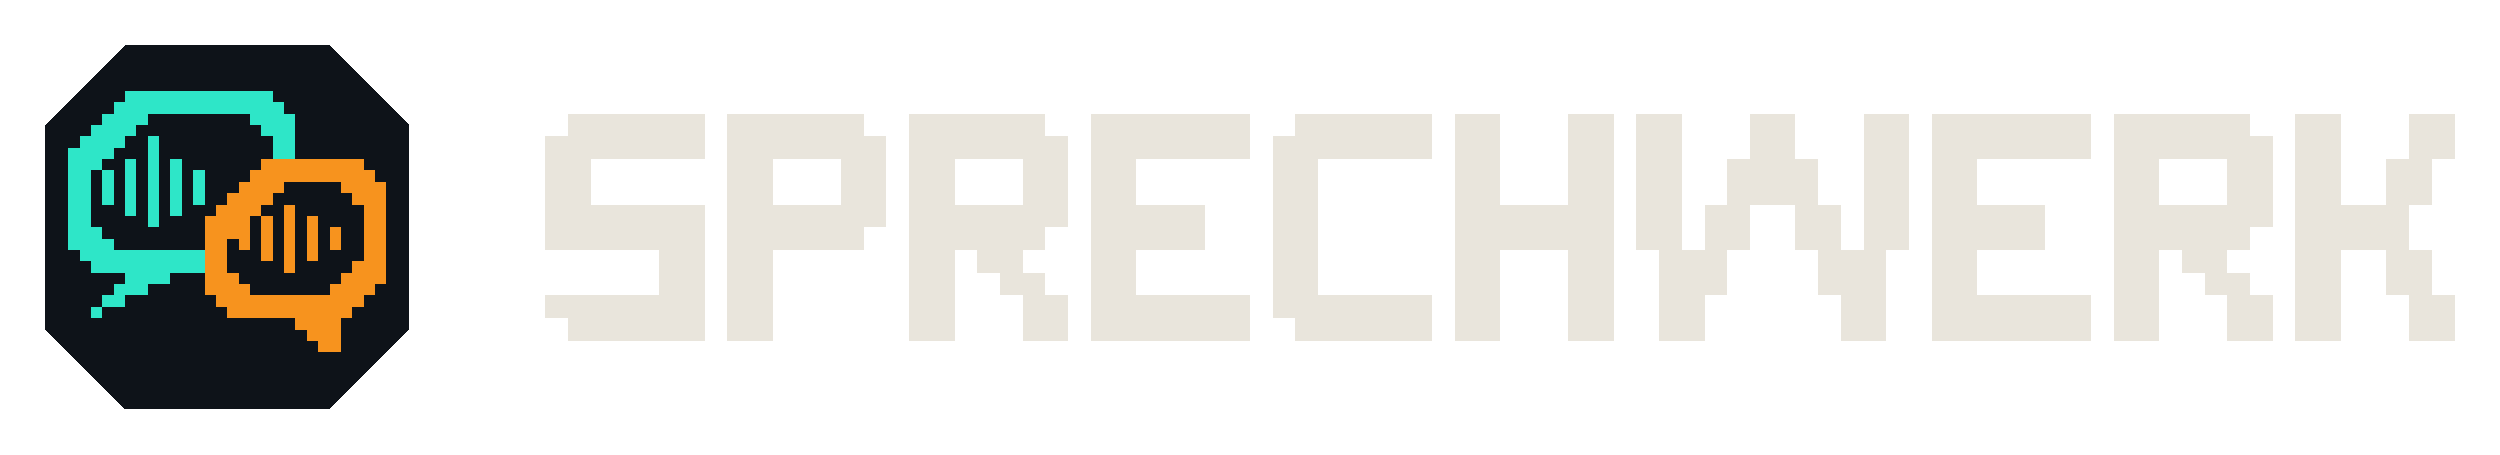
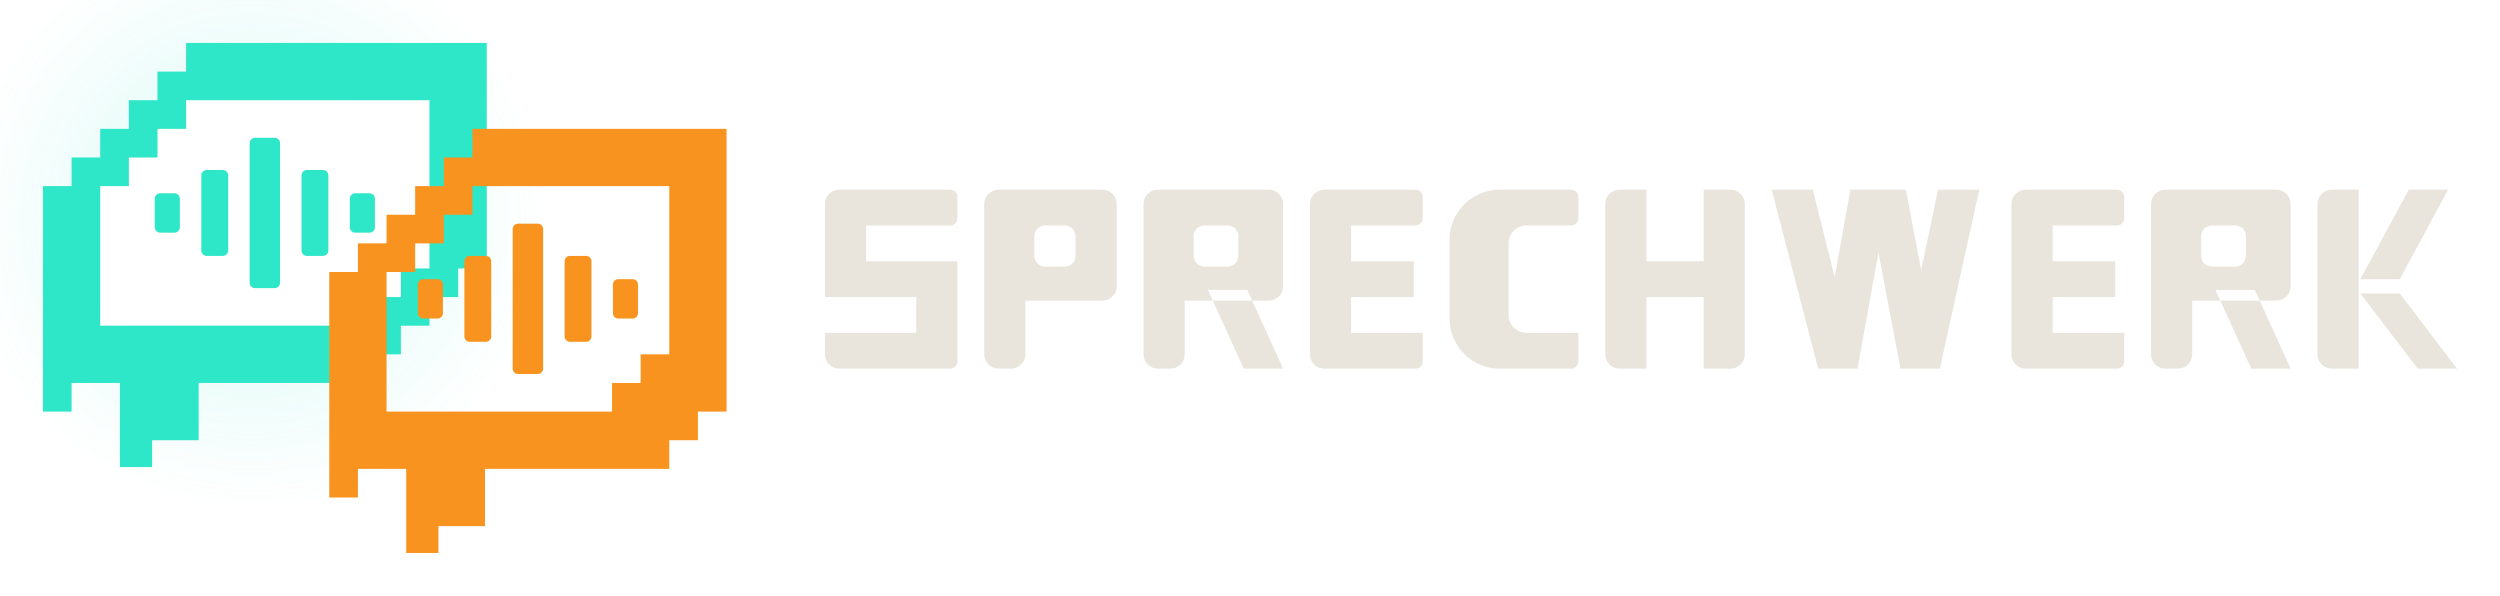
- <svg xmlns="http://www.w3.org/2000/svg" width="880" height="160" viewBox="0 0 220 40" shape-rendering="crispEdges">
-   <path d="M 7 0 H 25 L 32 7 V 25 L 25 32 H 7 L 0 25 V 7 Z" transform="translate(4 4)" fill="#0E1319" />
-   <rect x="11" y="8" width="13" height="1" fill="#2EE6C8" />
-   <rect x="10" y="9" width="15" height="1" fill="#2EE6C8" />
-   <rect x="9" y="10" width="4" height="1" fill="#2EE6C8" />
-   <rect x="22" y="10" width="4" height="1" fill="#2EE6C8" />
-   <rect x="8" y="11" width="4" height="1" fill="#2EE6C8" />
-   <rect x="23" y="11" width="3" height="1" fill="#2EE6C8" />
-   <rect x="7" y="12" width="4" height="1" fill="#2EE6C8" />
-   <rect x="13" y="12" width="1" height="1" fill="#2EE6C8" />
-   <rect x="24" y="12" width="2" height="1" fill="#2EE6C8" />
-   <rect x="6" y="13" width="4" height="1" fill="#2EE6C8" />
-   <rect x="13" y="13" width="1" height="1" fill="#2EE6C8" />
-   <rect x="24" y="13" width="2" height="1" fill="#2EE6C8" />
-   <rect x="6" y="14" width="3" height="1" fill="#2EE6C8" />
-   <rect x="11" y="14" width="1" height="1" fill="#2EE6C8" />
-   <rect x="13" y="14" width="1" height="1" fill="#2EE6C8" />
-   <rect x="15" y="14" width="1" height="1" fill="#2EE6C8" />
-   <rect x="23" y="14" width="9" height="1" fill="#F7931E" />
-   <rect x="6" y="15" width="2" height="1" fill="#2EE6C8" />
-   <rect x="9" y="15" width="1" height="1" fill="#2EE6C8" />
-   <rect x="11" y="15" width="1" height="1" fill="#2EE6C8" />
-   <rect x="13" y="15" width="1" height="1" fill="#2EE6C8" />
-   <rect x="15" y="15" width="1" height="1" fill="#2EE6C8" />
-   <rect x="17" y="15" width="1" height="1" fill="#2EE6C8" />
-   <rect x="22" y="15" width="11" height="1" fill="#F7931E" />
-   <rect x="6" y="16" width="2" height="1" fill="#2EE6C8" />
-   <rect x="9" y="16" width="1" height="1" fill="#2EE6C8" />
-   <rect x="11" y="16" width="1" height="1" fill="#2EE6C8" />
-   <rect x="13" y="16" width="1" height="1" fill="#2EE6C8" />
-   <rect x="15" y="16" width="1" height="1" fill="#2EE6C8" />
-   <rect x="17" y="16" width="1" height="1" fill="#2EE6C8" />
-   <rect x="21" y="16" width="4" height="1" fill="#F7931E" />
-   <rect x="30" y="16" width="4" height="1" fill="#F7931E" />
-   <rect x="6" y="17" width="2" height="1" fill="#2EE6C8" />
-   <rect x="9" y="17" width="1" height="1" fill="#2EE6C8" />
-   <rect x="11" y="17" width="1" height="1" fill="#2EE6C8" />
-   <rect x="13" y="17" width="1" height="1" fill="#2EE6C8" />
-   <rect x="15" y="17" width="1" height="1" fill="#2EE6C8" />
-   <rect x="17" y="17" width="1" height="1" fill="#2EE6C8" />
-   <rect x="20" y="17" width="4" height="1" fill="#F7931E" />
-   <rect x="31" y="17" width="3" height="1" fill="#F7931E" />
-   <rect x="6" y="18" width="2" height="1" fill="#2EE6C8" />
-   <rect x="11" y="18" width="1" height="1" fill="#2EE6C8" />
-   <rect x="13" y="18" width="1" height="1" fill="#2EE6C8" />
-   <rect x="15" y="18" width="1" height="1" fill="#2EE6C8" />
-   <rect x="19" y="18" width="4" height="1" fill="#F7931E" />
-   <rect x="25" y="18" width="1" height="1" fill="#F7931E" />
-   <rect x="32" y="18" width="2" height="1" fill="#F7931E" />
-   <rect x="6" y="19" width="2" height="1" fill="#2EE6C8" />
-   <rect x="13" y="19" width="1" height="1" fill="#2EE6C8" />
-   <rect x="18" y="19" width="4" height="1" fill="#F7931E" />
-   <rect x="23" y="19" width="1" height="1" fill="#F7931E" />
-   <rect x="25" y="19" width="1" height="1" fill="#F7931E" />
-   <rect x="27" y="19" width="1" height="1" fill="#F7931E" />
-   <rect x="32" y="19" width="2" height="1" fill="#F7931E" />
-   <rect x="6" y="20" width="3" height="1" fill="#2EE6C8" />
-   <rect x="18" y="20" width="4" height="1" fill="#F7931E" />
-   <rect x="23" y="20" width="1" height="1" fill="#F7931E" />
-   <rect x="25" y="20" width="1" height="1" fill="#F7931E" />
-   <rect x="27" y="20" width="1" height="1" fill="#F7931E" />
-   <rect x="29" y="20" width="1" height="1" fill="#F7931E" />
-   <rect x="32" y="20" width="2" height="1" fill="#F7931E" />
-   <rect x="6" y="21" width="4" height="1" fill="#2EE6C8" />
-   <rect x="18" y="21" width="2" height="1" fill="#F7931E" />
-   <rect x="21" y="21" width="1" height="1" fill="#F7931E" />
-   <rect x="23" y="21" width="1" height="1" fill="#F7931E" />
-   <rect x="25" y="21" width="1" height="1" fill="#F7931E" />
-   <rect x="27" y="21" width="1" height="1" fill="#F7931E" />
-   <rect x="29" y="21" width="1" height="1" fill="#F7931E" />
-   <rect x="32" y="21" width="2" height="1" fill="#F7931E" />
-   <rect x="7" y="22" width="11" height="1" fill="#2EE6C8" />
-   <rect x="18" y="22" width="2" height="1" fill="#F7931E" />
-   <rect x="23" y="22" width="1" height="1" fill="#F7931E" />
-   <rect x="25" y="22" width="1" height="1" fill="#F7931E" />
-   <rect x="27" y="22" width="1" height="1" fill="#F7931E" />
-   <rect x="32" y="22" width="2" height="1" fill="#F7931E" />
-   <rect x="8" y="23" width="10" height="1" fill="#2EE6C8" />
-   <rect x="18" y="23" width="2" height="1" fill="#F7931E" />
-   <rect x="25" y="23" width="1" height="1" fill="#F7931E" />
-   <rect x="31" y="23" width="3" height="1" fill="#F7931E" />
-   <rect x="11" y="24" width="4" height="1" fill="#2EE6C8" />
-   <rect x="18" y="24" width="3" height="1" fill="#F7931E" />
-   <rect x="30" y="24" width="4" height="1" fill="#F7931E" />
-   <rect x="10" y="25" width="3" height="1" fill="#2EE6C8" />
-   <rect x="18" y="25" width="4" height="1" fill="#F7931E" />
-   <rect x="29" y="25" width="4" height="1" fill="#F7931E" />
-   <rect x="9" y="26" width="2" height="1" fill="#2EE6C8" />
-   <rect x="19" y="26" width="13" height="1" fill="#F7931E" />
-   <rect x="8" y="27" width="1" height="1" fill="#2EE6C8" />
-   <rect x="20" y="27" width="11" height="1" fill="#F7931E" />
-   <rect x="26" y="28" width="4" height="1" fill="#F7931E" />
-   <rect x="27" y="29" width="3" height="1" fill="#F7931E" />
-   <rect x="28" y="30" width="2" height="1" fill="#F7931E" />
-   <rect x="50" y="10" width="12" height="2" fill="#E9E5DC" />
-   <rect x="48" y="12" width="14" height="2" fill="#E9E5DC" />
-   <rect x="48" y="14" width="4" height="2" fill="#E9E5DC" />
-   <rect x="48" y="16" width="4" height="2" fill="#E9E5DC" />
-   <rect x="48" y="18" width="14" height="2" fill="#E9E5DC" />
-   <rect x="48" y="20" width="14" height="2" fill="#E9E5DC" />
-   <rect x="58" y="22" width="4" height="2" fill="#E9E5DC" />
-   <rect x="58" y="24" width="4" height="2" fill="#E9E5DC" />
-   <rect x="48" y="26" width="14" height="2" fill="#E9E5DC" />
-   <rect x="50" y="28" width="12" height="2" fill="#E9E5DC" />
-   <rect x="64" y="10" width="12" height="2" fill="#E9E5DC" />
-   <rect x="64" y="12" width="14" height="2" fill="#E9E5DC" />
-   <rect x="64" y="14" width="4" height="2" fill="#E9E5DC" />
-   <rect x="74" y="14" width="4" height="2" fill="#E9E5DC" />
-   <rect x="64" y="16" width="4" height="2" fill="#E9E5DC" />
-   <rect x="74" y="16" width="4" height="2" fill="#E9E5DC" />
-   <rect x="64" y="18" width="14" height="2" fill="#E9E5DC" />
-   <rect x="64" y="20" width="12" height="2" fill="#E9E5DC" />
-   <rect x="64" y="22" width="4" height="2" fill="#E9E5DC" />
-   <rect x="64" y="24" width="4" height="2" fill="#E9E5DC" />
-   <rect x="64" y="26" width="4" height="2" fill="#E9E5DC" />
-   <rect x="64" y="28" width="4" height="2" fill="#E9E5DC" />
-   <rect x="80" y="10" width="12" height="2" fill="#E9E5DC" />
-   <rect x="80" y="12" width="14" height="2" fill="#E9E5DC" />
-   <rect x="80" y="14" width="4" height="2" fill="#E9E5DC" />
-   <rect x="90" y="14" width="4" height="2" fill="#E9E5DC" />
-   <rect x="80" y="16" width="4" height="2" fill="#E9E5DC" />
-   <rect x="90" y="16" width="4" height="2" fill="#E9E5DC" />
-   <rect x="80" y="18" width="14" height="2" fill="#E9E5DC" />
-   <rect x="80" y="20" width="12" height="2" fill="#E9E5DC" />
-   <rect x="80" y="22" width="4" height="2" fill="#E9E5DC" />
-   <rect x="86" y="22" width="4" height="2" fill="#E9E5DC" />
-   <rect x="80" y="24" width="4" height="2" fill="#E9E5DC" />
-   <rect x="88" y="24" width="4" height="2" fill="#E9E5DC" />
-   <rect x="80" y="26" width="4" height="2" fill="#E9E5DC" />
-   <rect x="90" y="26" width="4" height="2" fill="#E9E5DC" />
-   <rect x="80" y="28" width="4" height="2" fill="#E9E5DC" />
-   <rect x="90" y="28" width="4" height="2" fill="#E9E5DC" />
-   <rect x="96" y="10" width="14" height="2" fill="#E9E5DC" />
-   <rect x="96" y="12" width="14" height="2" fill="#E9E5DC" />
-   <rect x="96" y="14" width="4" height="2" fill="#E9E5DC" />
-   <rect x="96" y="16" width="4" height="2" fill="#E9E5DC" />
-   <rect x="96" y="18" width="10" height="2" fill="#E9E5DC" />
-   <rect x="96" y="20" width="10" height="2" fill="#E9E5DC" />
-   <rect x="96" y="22" width="4" height="2" fill="#E9E5DC" />
-   <rect x="96" y="24" width="4" height="2" fill="#E9E5DC" />
-   <rect x="96" y="26" width="14" height="2" fill="#E9E5DC" />
-   <rect x="96" y="28" width="14" height="2" fill="#E9E5DC" />
-   <rect x="114" y="10" width="12" height="2" fill="#E9E5DC" />
-   <rect x="112" y="12" width="14" height="2" fill="#E9E5DC" />
-   <rect x="112" y="14" width="4" height="2" fill="#E9E5DC" />
-   <rect x="112" y="16" width="4" height="2" fill="#E9E5DC" />
-   <rect x="112" y="18" width="4" height="2" fill="#E9E5DC" />
-   <rect x="112" y="20" width="4" height="2" fill="#E9E5DC" />
-   <rect x="112" y="22" width="4" height="2" fill="#E9E5DC" />
-   <rect x="112" y="24" width="4" height="2" fill="#E9E5DC" />
-   <rect x="112" y="26" width="14" height="2" fill="#E9E5DC" />
-   <rect x="114" y="28" width="12" height="2" fill="#E9E5DC" />
-   <rect x="128" y="10" width="4" height="2" fill="#E9E5DC" />
-   <rect x="138" y="10" width="4" height="2" fill="#E9E5DC" />
-   <rect x="128" y="12" width="4" height="2" fill="#E9E5DC" />
-   <rect x="138" y="12" width="4" height="2" fill="#E9E5DC" />
-   <rect x="128" y="14" width="4" height="2" fill="#E9E5DC" />
-   <rect x="138" y="14" width="4" height="2" fill="#E9E5DC" />
-   <rect x="128" y="16" width="4" height="2" fill="#E9E5DC" />
-   <rect x="138" y="16" width="4" height="2" fill="#E9E5DC" />
-   <rect x="128" y="18" width="14" height="2" fill="#E9E5DC" />
-   <rect x="128" y="20" width="14" height="2" fill="#E9E5DC" />
-   <rect x="128" y="22" width="4" height="2" fill="#E9E5DC" />
-   <rect x="138" y="22" width="4" height="2" fill="#E9E5DC" />
-   <rect x="128" y="24" width="4" height="2" fill="#E9E5DC" />
-   <rect x="138" y="24" width="4" height="2" fill="#E9E5DC" />
-   <rect x="128" y="26" width="4" height="2" fill="#E9E5DC" />
-   <rect x="138" y="26" width="4" height="2" fill="#E9E5DC" />
-   <rect x="128" y="28" width="4" height="2" fill="#E9E5DC" />
-   <rect x="138" y="28" width="4" height="2" fill="#E9E5DC" />
-   <rect x="144" y="10" width="4" height="2" fill="#E9E5DC" />
-   <rect x="154" y="10" width="4" height="2" fill="#E9E5DC" />
-   <rect x="164" y="10" width="4" height="2" fill="#E9E5DC" />
-   <rect x="144" y="12" width="4" height="2" fill="#E9E5DC" />
-   <rect x="154" y="12" width="4" height="2" fill="#E9E5DC" />
-   <rect x="164" y="12" width="4" height="2" fill="#E9E5DC" />
-   <rect x="144" y="14" width="4" height="2" fill="#E9E5DC" />
-   <rect x="152" y="14" width="8" height="2" fill="#E9E5DC" />
-   <rect x="164" y="14" width="4" height="2" fill="#E9E5DC" />
-   <rect x="144" y="16" width="4" height="2" fill="#E9E5DC" />
-   <rect x="152" y="16" width="8" height="2" fill="#E9E5DC" />
-   <rect x="164" y="16" width="4" height="2" fill="#E9E5DC" />
-   <rect x="144" y="18" width="4" height="2" fill="#E9E5DC" />
-   <rect x="150" y="18" width="4" height="2" fill="#E9E5DC" />
-   <rect x="158" y="18" width="4" height="2" fill="#E9E5DC" />
-   <rect x="164" y="18" width="4" height="2" fill="#E9E5DC" />
-   <rect x="144" y="20" width="4" height="2" fill="#E9E5DC" />
-   <rect x="150" y="20" width="4" height="2" fill="#E9E5DC" />
-   <rect x="158" y="20" width="4" height="2" fill="#E9E5DC" />
-   <rect x="164" y="20" width="4" height="2" fill="#E9E5DC" />
-   <rect x="146" y="22" width="6" height="2" fill="#E9E5DC" />
-   <rect x="160" y="22" width="6" height="2" fill="#E9E5DC" />
-   <rect x="146" y="24" width="6" height="2" fill="#E9E5DC" />
-   <rect x="160" y="24" width="6" height="2" fill="#E9E5DC" />
-   <rect x="146" y="26" width="4" height="2" fill="#E9E5DC" />
-   <rect x="162" y="26" width="4" height="2" fill="#E9E5DC" />
-   <rect x="146" y="28" width="4" height="2" fill="#E9E5DC" />
-   <rect x="162" y="28" width="4" height="2" fill="#E9E5DC" />
-   <rect x="170" y="10" width="14" height="2" fill="#E9E5DC" />
-   <rect x="170" y="12" width="14" height="2" fill="#E9E5DC" />
-   <rect x="170" y="14" width="4" height="2" fill="#E9E5DC" />
-   <rect x="170" y="16" width="4" height="2" fill="#E9E5DC" />
-   <rect x="170" y="18" width="10" height="2" fill="#E9E5DC" />
-   <rect x="170" y="20" width="10" height="2" fill="#E9E5DC" />
-   <rect x="170" y="22" width="4" height="2" fill="#E9E5DC" />
-   <rect x="170" y="24" width="4" height="2" fill="#E9E5DC" />
-   <rect x="170" y="26" width="14" height="2" fill="#E9E5DC" />
-   <rect x="170" y="28" width="14" height="2" fill="#E9E5DC" />
-   <rect x="186" y="10" width="12" height="2" fill="#E9E5DC" />
-   <rect x="186" y="12" width="14" height="2" fill="#E9E5DC" />
-   <rect x="186" y="14" width="4" height="2" fill="#E9E5DC" />
-   <rect x="196" y="14" width="4" height="2" fill="#E9E5DC" />
-   <rect x="186" y="16" width="4" height="2" fill="#E9E5DC" />
-   <rect x="196" y="16" width="4" height="2" fill="#E9E5DC" />
-   <rect x="186" y="18" width="14" height="2" fill="#E9E5DC" />
-   <rect x="186" y="20" width="12" height="2" fill="#E9E5DC" />
-   <rect x="186" y="22" width="4" height="2" fill="#E9E5DC" />
-   <rect x="192" y="22" width="4" height="2" fill="#E9E5DC" />
-   <rect x="186" y="24" width="4" height="2" fill="#E9E5DC" />
-   <rect x="194" y="24" width="4" height="2" fill="#E9E5DC" />
-   <rect x="186" y="26" width="4" height="2" fill="#E9E5DC" />
-   <rect x="196" y="26" width="4" height="2" fill="#E9E5DC" />
-   <rect x="186" y="28" width="4" height="2" fill="#E9E5DC" />
-   <rect x="196" y="28" width="4" height="2" fill="#E9E5DC" />
-   <rect x="202" y="10" width="4" height="2" fill="#E9E5DC" />
-   <rect x="212" y="10" width="4" height="2" fill="#E9E5DC" />
-   <rect x="202" y="12" width="4" height="2" fill="#E9E5DC" />
-   <rect x="212" y="12" width="4" height="2" fill="#E9E5DC" />
-   <rect x="202" y="14" width="4" height="2" fill="#E9E5DC" />
-   <rect x="210" y="14" width="4" height="2" fill="#E9E5DC" />
-   <rect x="202" y="16" width="4" height="2" fill="#E9E5DC" />
-   <rect x="210" y="16" width="4" height="2" fill="#E9E5DC" />
-   <rect x="202" y="18" width="10" height="2" fill="#E9E5DC" />
-   <rect x="202" y="20" width="10" height="2" fill="#E9E5DC" />
-   <rect x="202" y="22" width="4" height="2" fill="#E9E5DC" />
-   <rect x="210" y="22" width="4" height="2" fill="#E9E5DC" />
-   <rect x="202" y="24" width="4" height="2" fill="#E9E5DC" />
-   <rect x="210" y="24" width="4" height="2" fill="#E9E5DC" />
-   <rect x="202" y="26" width="4" height="2" fill="#E9E5DC" />
-   <rect x="212" y="26" width="4" height="2" fill="#E9E5DC" />
-   <rect x="202" y="28" width="4" height="2" fill="#E9E5DC" />
-   <rect x="212" y="28" width="4" height="2" fill="#E9E5DC" />
+ <svg xmlns="http://www.w3.org/2000/svg" width="1397" height="333" viewBox="0 0 1397 333">
+   <defs>
+     <radialGradient id="glut-tuerkis">
+       <stop offset="0" stop-color="#2EE6C8" stop-opacity="0.30" />
+       <stop offset="0.55" stop-color="#2EE6C8" stop-opacity="0.10" />
+       <stop offset="1" stop-color="#2EE6C8" stop-opacity="0" />
+     </radialGradient>
+   </defs>
+   <g id="zeichen" transform="translate(24 24)">
+     <g id="blase-hinten">
+       <mask id="loch-hinten" maskUnits="userSpaceOnUse" x="-80" y="-80" width="408" height="450">
+         <rect x="-80" y="-80" width="408" height="450" fill="#E9E5DC" />
+         <path d="M80 32 L80 48 L64 48 L64 64 L48 64 L48 80 L32 80 L32 158 L168 158 L184 158 L184 142 L200 142 L200 126 L216 126 L216 110 L216 32 L48 32 L80 32 Z" fill="#000000" />
+       </mask>
+       <ellipse cx="116.56" cy="98.8" rx="163.68" ry="161.5" fill="url(#glut-tuerkis)" mask="url(#loch-hinten)" />
+       <path d="M43 165 L87 165 L87 222 L61 222 L61 237 L43 237 L43 165 Z M80 0 L232 0 L248 0 L248 16 L248 110 L248 126 L232 126 L232 142 L216 142 L216 158 L200 158 L200 174 L184 174 L184 190 L168 190 L16 190 L16 206 L0 206 L0 80 L16 80 L16 64 L32 64 L32 48 L48 48 L48 32 L64 32 L64 16 L80 16 L80 0 Z M80 32 L80 48 L64 48 L64 64 L48 64 L48 80 L32 80 L32 158 L168 158 L184 158 L184 142 L200 142 L200 126 L216 126 L216 110 L216 32 L48 32 L80 32 Z" fill="#2EE6C8" fill-rule="nonzero" />
+       <path d="M65.5 84 H73.5 A3 3 0 0 1 76.5 87 V103 A3 3 0 0 1 73.5 106 H65.5 A3 3 0 0 1 62.5 103 V87 A3 3 0 0 1 65.5 84 Z" fill="#2EE6C8" />
+       <path d="M91.5 71 H100.5 A3 3 0 0 1 103.5 74 V116 A3 3 0 0 1 100.5 119 H91.5 A3 3 0 0 1 88.5 116 V74 A3 3 0 0 1 91.5 71 Z" fill="#2EE6C8" />
+       <path d="M118.5 53 H129.5 A3 3 0 0 1 132.5 56 V134 A3 3 0 0 1 129.5 137 H118.5 A3 3 0 0 1 115.5 134 V56 A3 3 0 0 1 118.5 53 Z" fill="#2EE6C8" />
+       <path d="M147.5 71 H156.5 A3 3 0 0 1 159.5 74 V116 A3 3 0 0 1 156.5 119 H147.5 A3 3 0 0 1 144.5 116 V74 A3 3 0 0 1 147.5 71 Z" fill="#2EE6C8" />
+       <path d="M174.5 84 H182.5 A3 3 0 0 1 185.5 87 V103 A3 3 0 0 1 182.5 106 H174.5 A3 3 0 0 1 171.5 103 V87 A3 3 0 0 1 174.5 84 Z" fill="#2EE6C8" />
+     </g>
+     <g id="blase-vorn" transform="translate(160 48)">
+       <path d="M43 165 L87 165 L87 222 L61 222 L61 237 L43 237 L43 165 Z M80 0 L206 0 L222 0 L222 16 L222 142 L222 158 L206 158 L206 174 L190 174 L190 190 L174 190 L16 190 L16 206 L0 206 L0 80 L16 80 L16 64 L32 64 L32 48 L48 48 L48 32 L64 32 L64 16 L80 16 L80 0 Z M80 32 L80 48 L64 48 L64 64 L48 64 L48 80 L32 80 L32 158 L142 158 L158 158 L158 142 L174 142 L174 126 L190 126 L190 110 L190 32 L48 32 L80 32 Z" fill="#F7931E" fill-rule="nonzero" />
+       <path d="M52.5 84 H60.5 A3 3 0 0 1 63.5 87 V103 A3 3 0 0 1 60.5 106 H52.5 A3 3 0 0 1 49.5 103 V87 A3 3 0 0 1 52.5 84 Z" fill="#F7931E" />
+       <path d="M78.5 71 H87.5 A3 3 0 0 1 90.5 74 V116 A3 3 0 0 1 87.5 119 H78.5 A3 3 0 0 1 75.5 116 V74 A3 3 0 0 1 78.5 71 Z" fill="#F7931E" />
+       <path d="M105.5 53 H116.5 A3 3 0 0 1 119.5 56 V134 A3 3 0 0 1 116.5 137 H105.5 A3 3 0 0 1 102.5 134 V56 A3 3 0 0 1 105.5 53 Z" fill="#F7931E" />
+       <path d="M134.5 71 H143.5 A3 3 0 0 1 146.5 74 V116 A3 3 0 0 1 143.5 119 H134.5 A3 3 0 0 1 131.5 116 V74 A3 3 0 0 1 134.5 71 Z" fill="#F7931E" />
+       <path d="M161.5 84 H169.5 A3 3 0 0 1 172.5 87 V103 A3 3 0 0 1 169.5 106 H161.5 A3 3 0 0 1 158.5 103 V87 A3 3 0 0 1 161.5 84 Z" fill="#F7931E" />
+     </g>
+   </g>
+   <g transform="translate(461 106)">
+     <g id="schriftzug" fill="#E9E5DC" fill-rule="nonzero">
+       <path transform="translate(0 0)" d="M74 0 L8 0 A8 8 0 0 0 0 8 L0 60 L51 60 L51 80 L0 80 L0 92 A8 8 0 0 0 8 100 L70 100 A4 4 0 0 0 74 96 L74 40 L23 40 L23 20 L70 20 A4 4 0 0 0 74 16 L74 4 A4 4 0 0 0 70 0 Z" />
+       <path transform="translate(89 0)" d="M74 0 L8 0 A8 8 0 0 0 0 8 L0 92 A8 8 0 0 0 8 100 L15 100 A8 8 0 0 0 23 92 L23 62 L66 62 A8 8 0 0 0 74 54 L74 8 A8 8 0 0 0 66 0 Z M51 20 L51 37 A6 6 0 0 1 45 43 L34 43 A6 6 0 0 1 28 37 L28 26 A6 6 0 0 1 34 20 L45 20 A6 6 0 0 1 51 26 Z" />
+       <path transform="translate(178 0)" d="M78 0 L8 0 A8 8 0 0 0 0 8 L0 92 A8 8 0 0 0 8 100 L15 100 A8 8 0 0 0 23 92 L23 62 L70 62 A8 8 0 0 0 78 54 L78 8 A8 8 0 0 0 70 0 Z M36 56 L58 56 L78 100 L56 100 L36 56 Z M53 20 L53 37 A6 6 0 0 1 47 43 L34 43 A6 6 0 0 1 28 37 L28 26 A6 6 0 0 1 34 20 L47 20 A6 6 0 0 1 53 26 Z" />
+       <path transform="translate(271 0)" d="M63 0 L8 0 A8 8 0 0 0 0 8 L0 92 A8 8 0 0 0 8 100 L59 100 A4 4 0 0 0 63 96 L63 80 L23 80 L23 60 L58 60 L58 40 L23 40 L23 20 L59 20 A4 4 0 0 0 63 16 L63 4 A4 4 0 0 0 59 0 Z" />
+       <path transform="translate(349 0)" d="M72 0 L28 0 A28 28 0 0 0 0 28 L0 72 A28 28 0 0 0 28 100 L68 100 A4 4 0 0 0 72 96 L72 80 L43 80 A10 10 0 0 1 33 70 L33 30 A10 10 0 0 1 43 20 L68 20 A4 4 0 0 0 72 16 L72 4 A4 4 0 0 0 68 0 Z" />
+       <path transform="translate(436 0)" d="M0 0 L23 0 L23 40 L55 40 L55 0 L70 0 A8 8 0 0 1 78 8 L78 92 A8 8 0 0 1 70 100 L55 100 L55 60 L23 60 L23 100 L8 100 A8 8 0 0 1 0 92 L0 8 A8 8 0 0 1 8 0 Z" />
+       <path transform="translate(529 0)" d="M0 0 L23 0 L48 100 L26 100 L0 0 Z M44 0 L66 0 L48 100 L26 100 L44 0 Z M53 0 L75 0 L94 100 L72 100 L53 0 Z M93 0 L116 0 L94 100 L72 100 L93 0 Z" />
+       <path transform="translate(663 0)" d="M63 0 L8 0 A8 8 0 0 0 0 8 L0 92 A8 8 0 0 0 8 100 L59 100 A4 4 0 0 0 63 96 L63 80 L23 80 L23 60 L58 60 L58 40 L23 40 L23 20 L59 20 A4 4 0 0 0 63 16 L63 4 A4 4 0 0 0 59 0 Z" />
+       <path transform="translate(741 0)" d="M78 0 L8 0 A8 8 0 0 0 0 8 L0 92 A8 8 0 0 0 8 100 L15 100 A8 8 0 0 0 23 92 L23 62 L70 62 A8 8 0 0 0 78 54 L78 8 A8 8 0 0 0 70 0 Z M36 56 L58 56 L78 100 L56 100 L36 56 Z M53 20 L53 37 A6 6 0 0 1 47 43 L34 43 A6 6 0 0 1 28 37 L28 26 A6 6 0 0 1 34 20 L47 20 A6 6 0 0 1 53 26 Z" />
+       <path transform="translate(834 0)" d="M0 0 L23 0 L23 100 L8 100 A8 8 0 0 1 0 92 L0 8 A8 8 0 0 1 8 0 Z M24 50 L46 50 L73 0 L51 0 L24 50 Z M24 58 L46 58 L78 100 L56 100 L24 58 Z" />
+     </g>
+   </g>
</svg>
